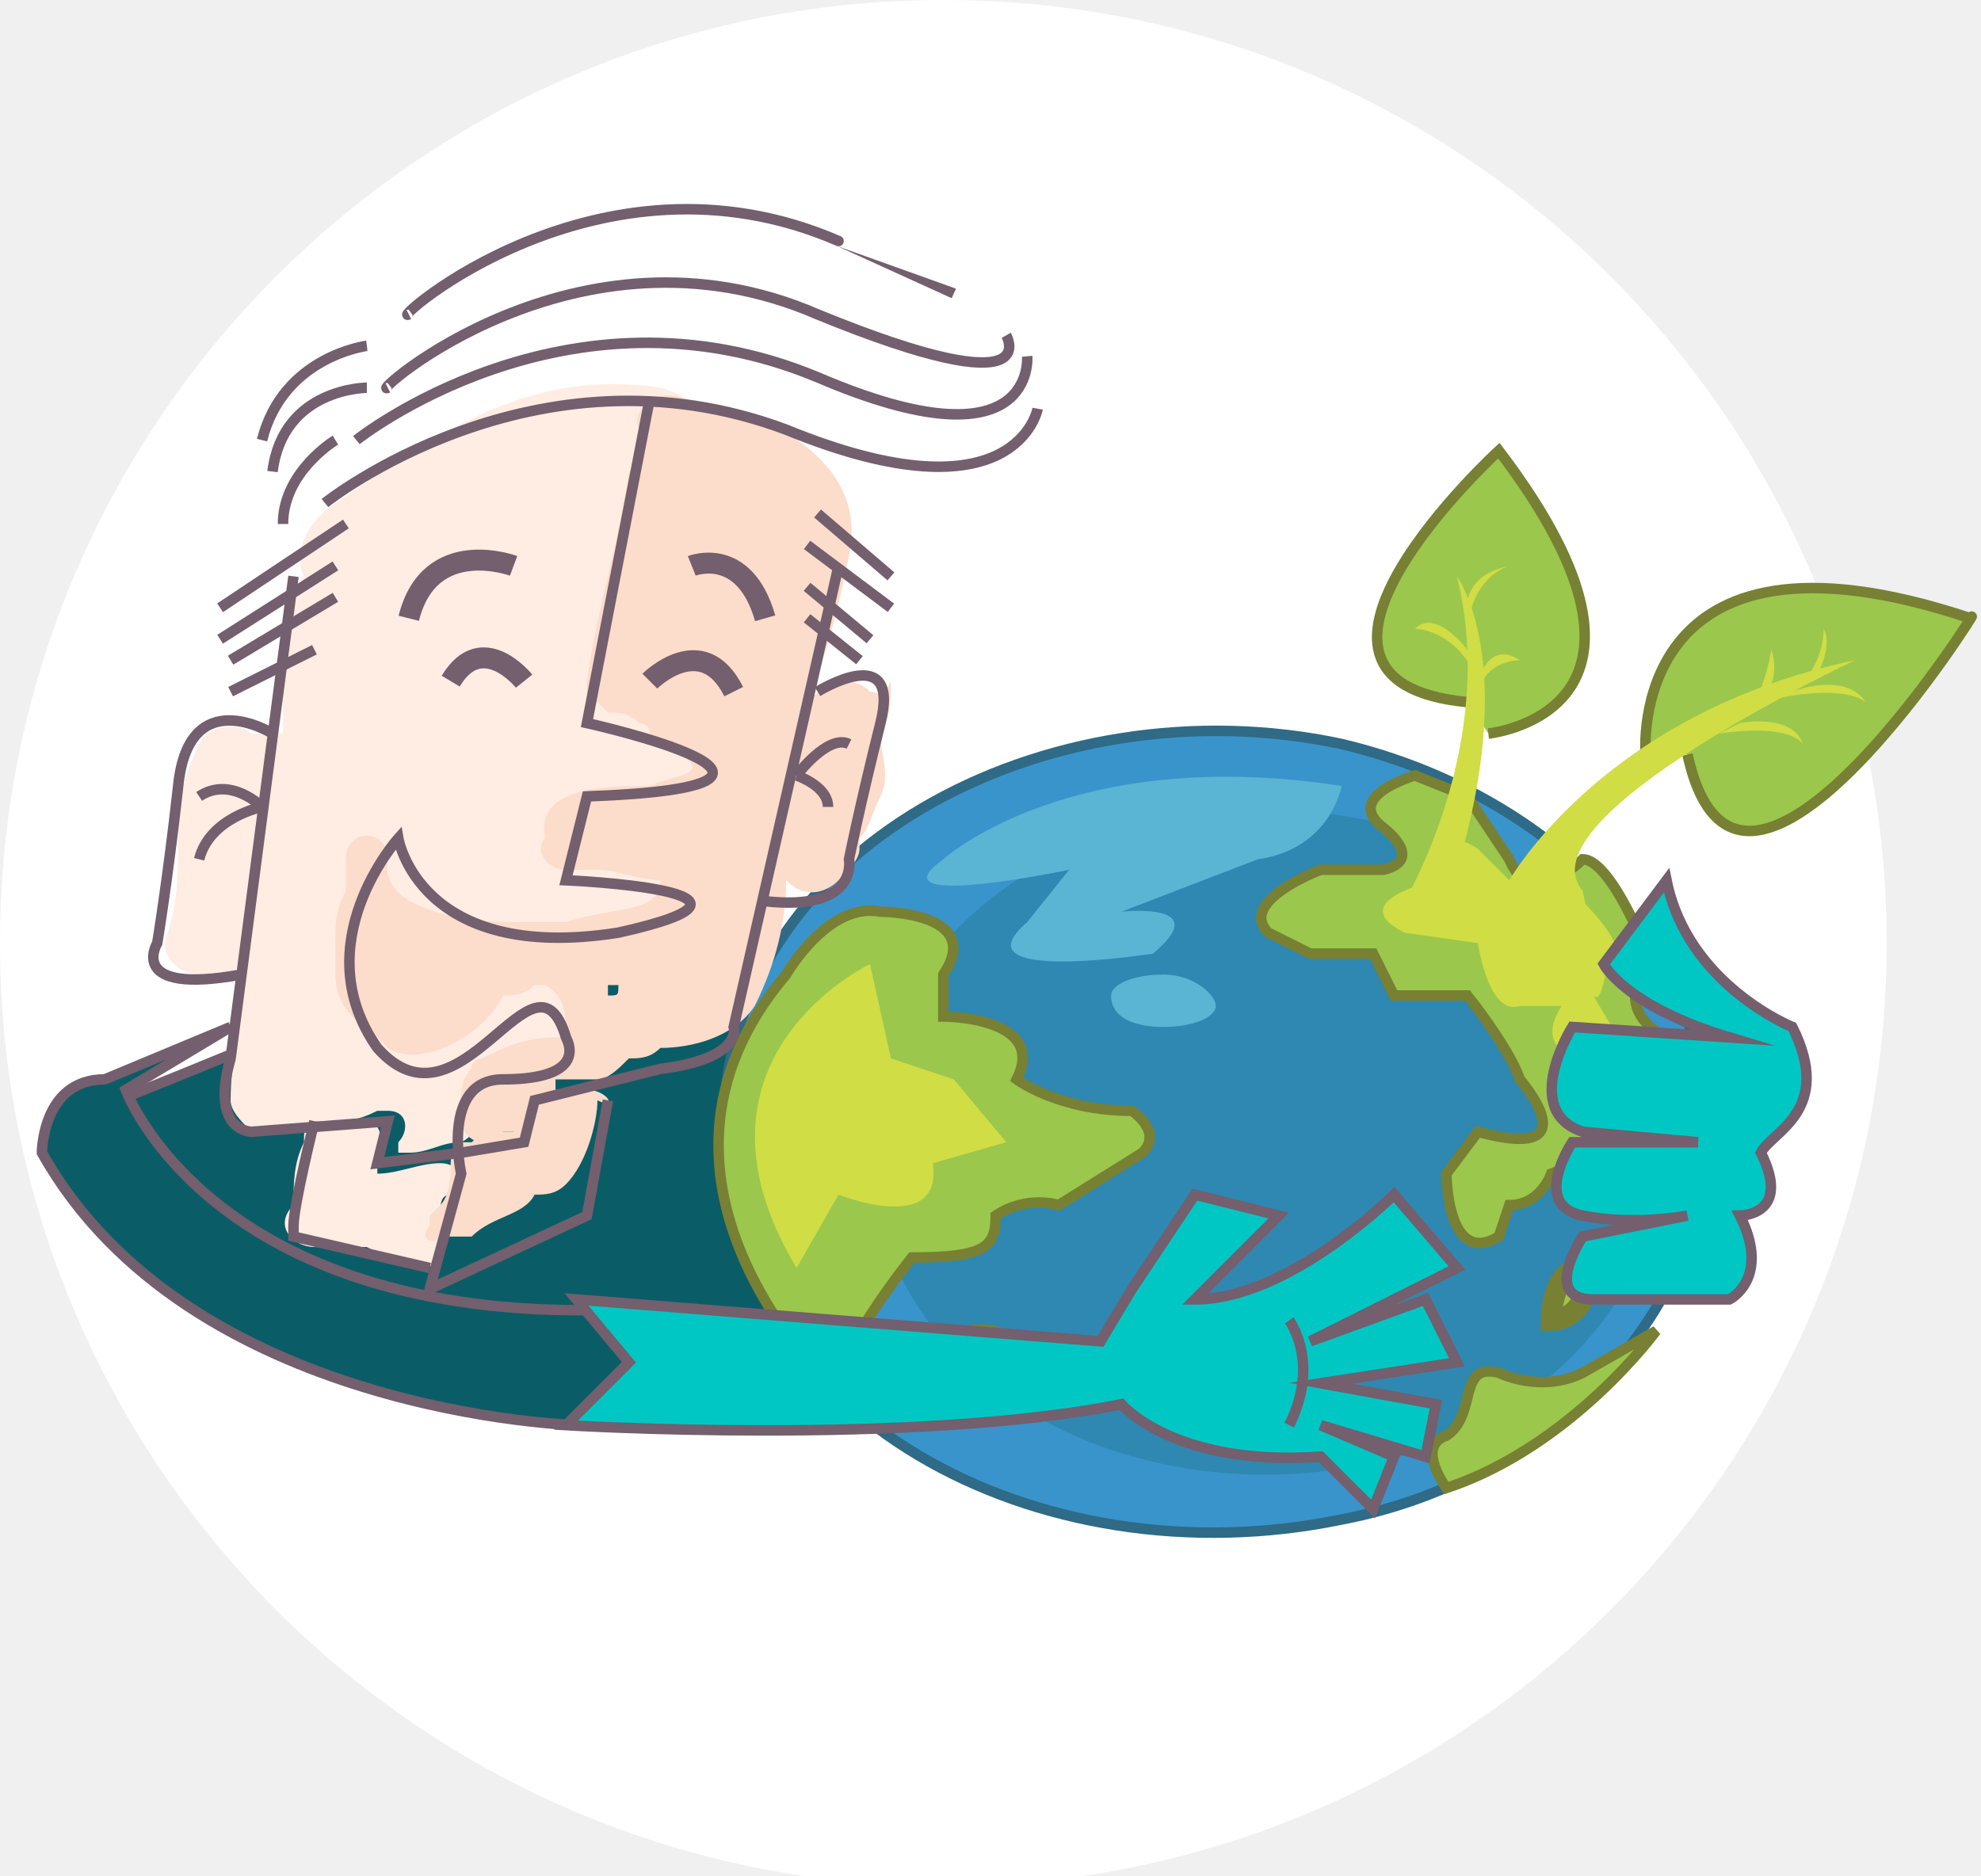
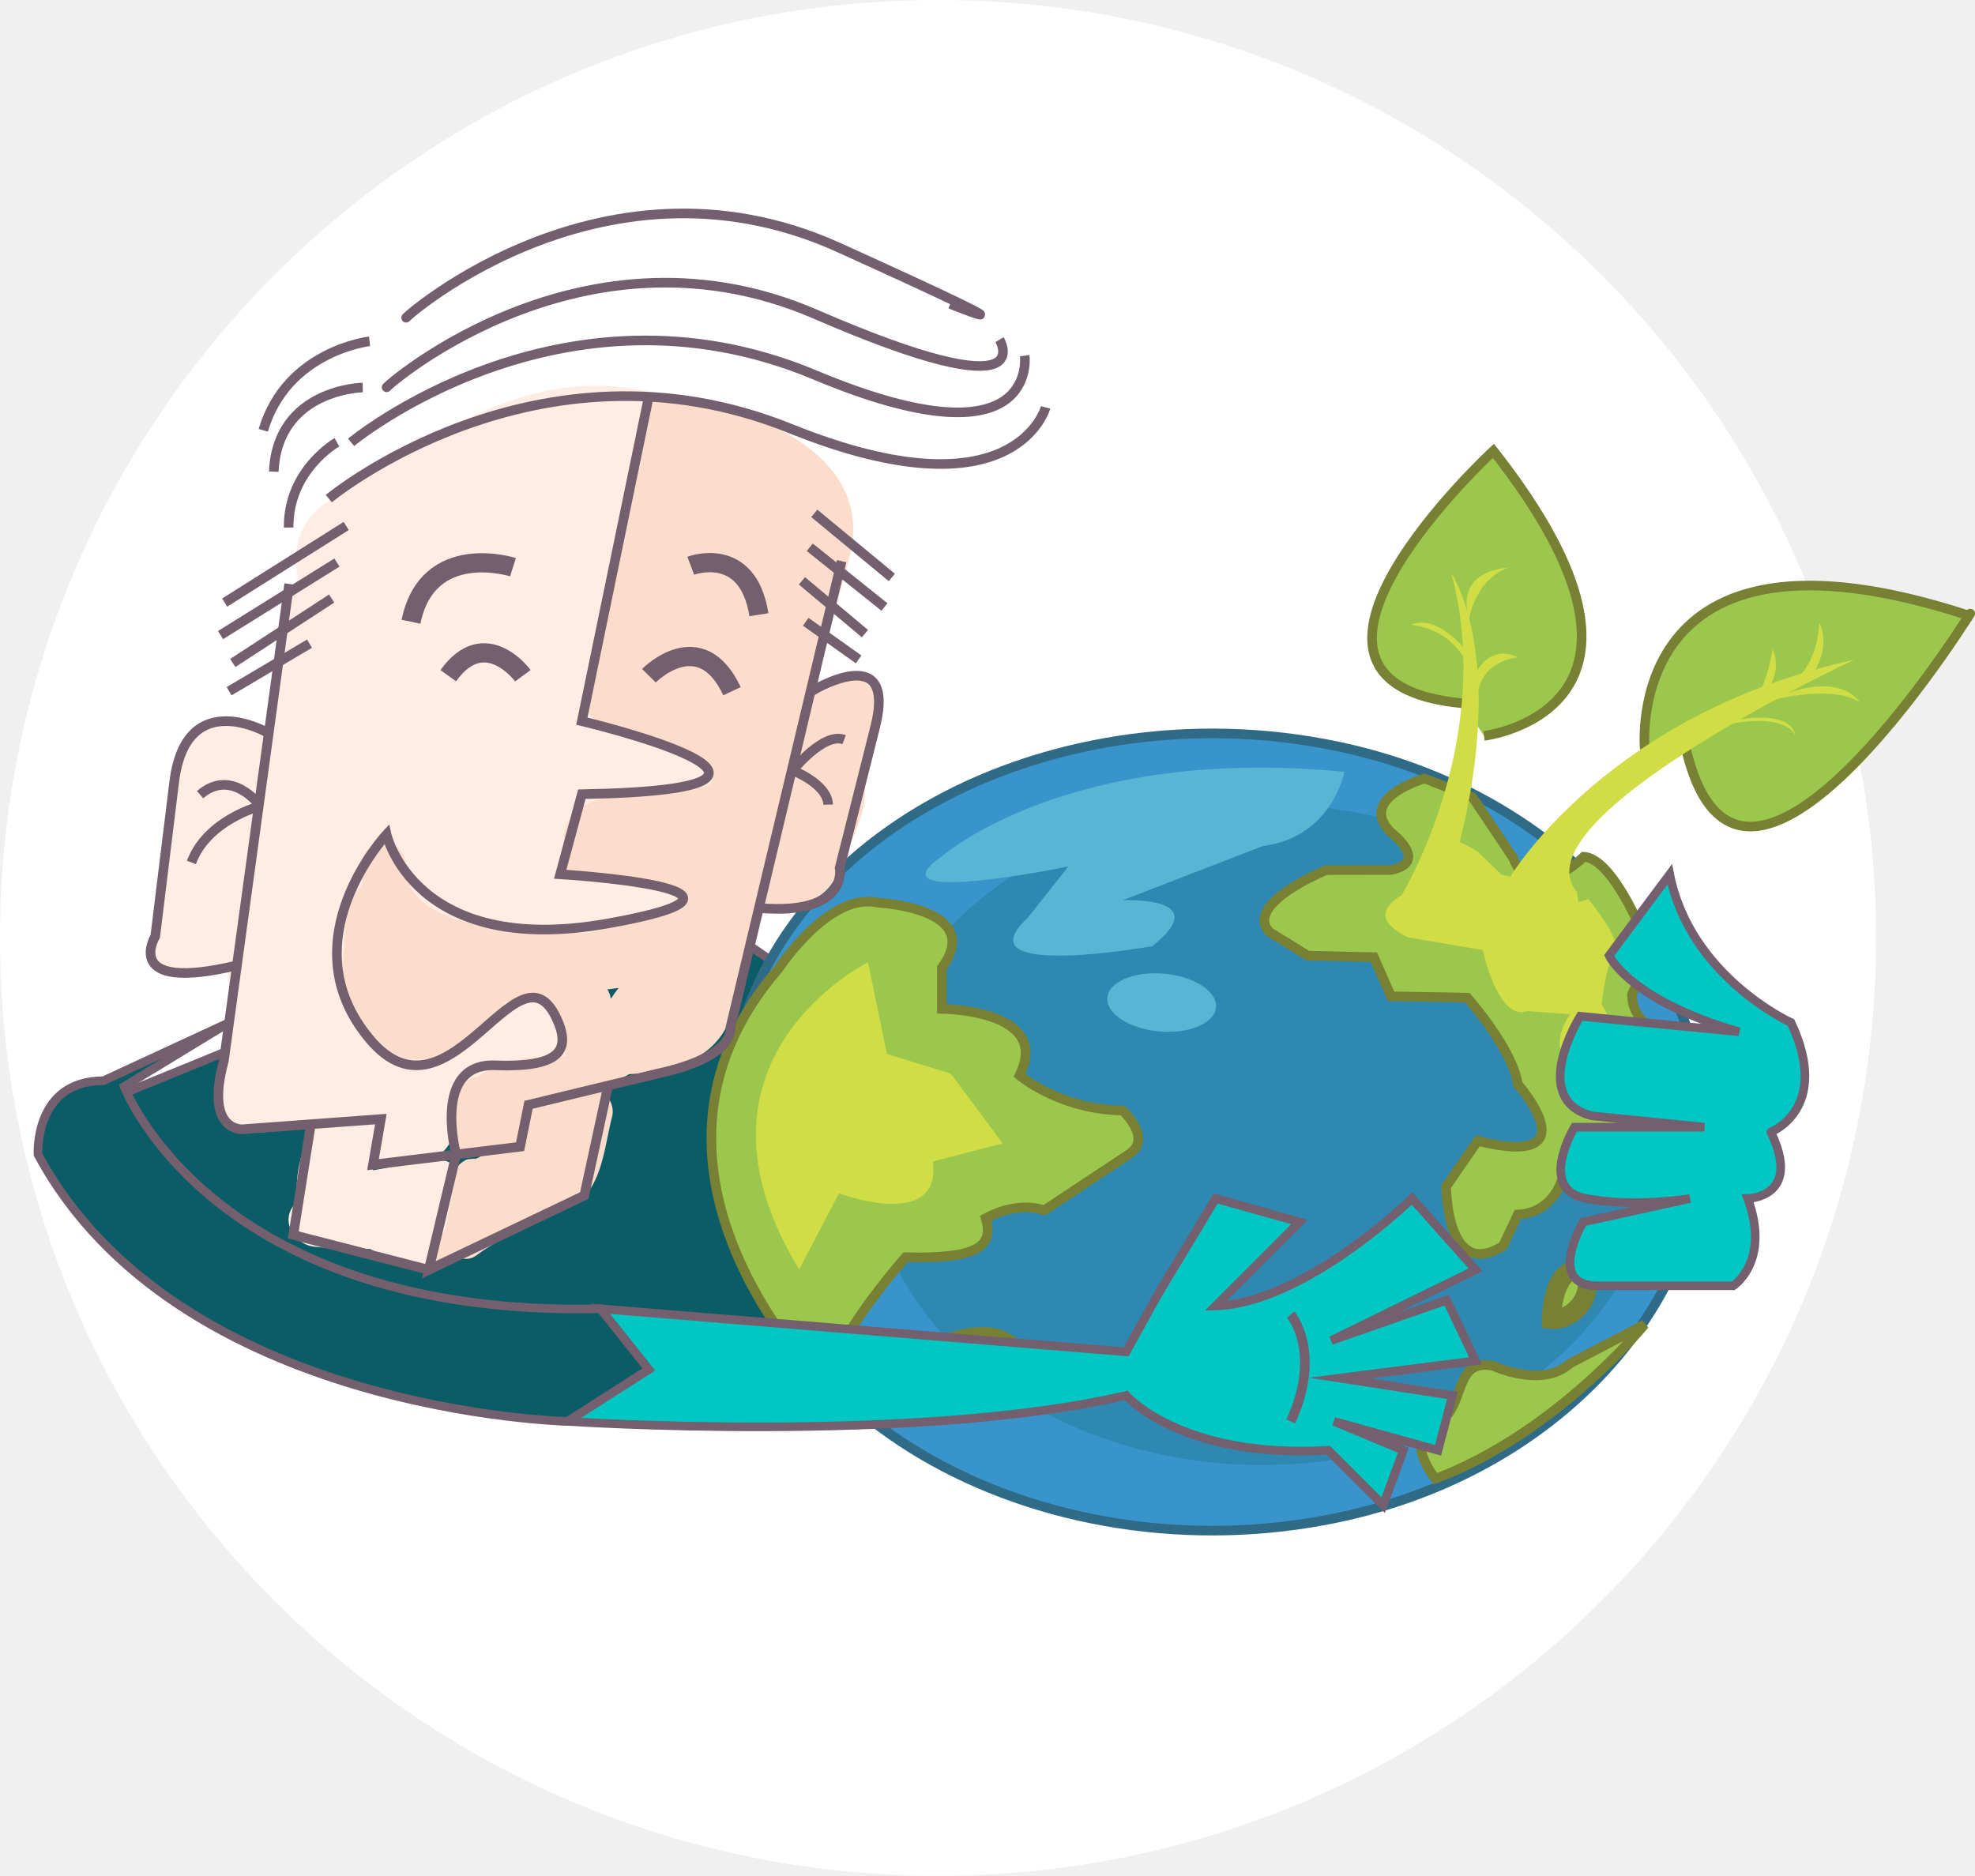
- <svg xmlns="http://www.w3.org/2000/svg" version="1" x="0" y="0" width="189" height="179" viewBox="0 0 189 179" enable-background="new 0 0 188.733 179.274" xml:space="preserve">
-   <circle fill="#FFFFFF" cx="90" cy="90" r="90" />
-   <path fill="#0A5D66" stroke="#735F6D" stroke-width="1" stroke-miterlimit="10" d="M83 129c-1-2-3-33-3-33L62 84c0 0-50 21-56 23 15 13 22 16 41 21C65 132 83 129 83 129z" />
-   <path fill="#0A5D66" stroke="#735F6D" stroke-width="1" stroke-miterlimit="10" d="M22 98l-10 6c0 0 8 22 46 21l5 6 -8 5c0 0-37-1-51-26 0 0 0-7 6-7L22 98z" />
-   <path fill="#3994CB" stroke="#2F6A86" stroke-width="1" d="M128 71c-28-6-59 10-59 37 0 27 30 43 59 37 21-4 35-21 35-37C163 92 149 76 128 71z" />
-   <path fill="#2E88B1" d="M129 78c-23-4-46 9-46 31 0 22 23 35 46 31 18-3 30-17 30-31C159 94 147 81 129 78z" />
-   <path fill="#9BC74C" stroke="#788034" stroke-width="1" d="M97 103c3-6-7-6-7-6v-4c4-6-6-6-6-6 -5-1-9 6-9 6 -17 20 5 40 5 40 -1-3 7-13 7-13 7 0 8-1 8-4 3-2 6-1 6-1l8-5c2-2-1-4-1-4C101 106 97 103 97 103z" />
-   <path fill="#9BC74C" stroke="#788034" stroke-width="1" d="M89 128c-3 4 5 4 9 3C97 124 89 128 89 128z" />
-   <path fill="#D1B644" stroke="#788034" stroke-width="1" d="M128 123c-6 4-4 8-4 8 3 1 7-3 7-3 4-1 2-4 2-4S131 122 128 123z" />
-   <path fill="#9BC74C" stroke="#788034" stroke-width="2" d="M148 126c2 0 4-2 3-5C148 121 148 126 148 126z" />
-   <path fill="#9BC74C" stroke="#788034" stroke-width="1" d="M143 131c-4-1-2 4-5 6 -3 1 0 5 0 5 12-4 20-15 20-15l-7 4C147 133 143 131 143 131z" />
-   <path fill="#9BC74C" stroke="#788034" stroke-width="1" d="M162 100c0 0-6-1-6-5 0 0 1-3 2-2 0 0-4-11-7-11 0 0-5 5-7 0l-4-6 -5-2c0 0-7 2-3 5 0 0 4 3 0 4l-6 0c0 0-8 3-5 6l4 2 6 0 2 4 7 0c0 0 4 5 5 8 0 0 7 8-4 5l-3 4c0 0 0 9 5 6l1-3c3 0 4-3 4-3l5-2 2-4c0-3 2-4 3 2 0 0 3-2 3-3C163 107 163 101 162 100z" />
-   <path fill="#D0DD45" d="M154 91c1-1-3-5-3-5l-4 1 -6-6c0 0-6-4-4 3 0 0-9 2-3 5l7 1c0 0 1 7 4 6l4 0c0 0-3 4 2 5v4c0 0 4-3 4-5l-3-5C153 96 153 92 154 91z" />
-   <path fill="#D0DD45" d="M91 103l-6-2 -2-9c0 0-19 9-7 29l4-7c0 0 10 4 9-3l7-2L91 103z" />
-   <path fill="#5AB4D4" d="M90 82c-7 5 12 1 12 1l-4 5c-7 6 12 3 12 3 6-5-3-4-3-4l13-5c7-1 8-7 8-7C102 71 90 82 90 82z" />
-   <path fill="#5AB4D4" d="M111 93c-3 0-5 1-5 2 0 2 2 3 5 3 3 0 5-1 5-2C116 95 114 93 111 93z" />
-   <path fill="#FFECE3" d="M70 68c-2-2-4-4-6-5 -1 0-1-1-2-1 0-5 3-10 5-13 1-2 2-4 1-5 0-3-1-6-5-7C50 35 41 42 32 48c-3 2-4 5-3 7 -1 3-2 5-2 8 0 2 0 5 0 7 0 0-1 0-1 0 0 0-1 0-1 0 0 0-1 0-1 0 -1-1-4-1-5 1 -1 2-2 5-2 7 0 0 0 0 0 1 0 0 0 0 0 0 0 0 0 1 0 1 0 3 0 6-1 9 -1 2 1 4 3 4 1 0 1 0 2 0 0 0 0 0 0 0 1 0 1 0 2-1 0 0 0 1 0 1 0 0 0 0 0 1 0 4-1 7-1 11 0 1 1 2 2 3 0 0 1 0 1 0 0 0 1 0 1 0 1 0 3 0 4-1 0 0 1 0 1 0 2 0 3 0 5-1 0 0 0 0 0 0 0 0 0 0 0 0 0 0 0 0 1 0 2 0 2 2 1 3 0 0 0 1 0 1 0 0 0 0 1 0 0 0 0 0 0 0 2 0 3-1 5-1 2-1 3-4 3-7 2 1 5 0 7-1 4-2 4-6 2-10 0 0 1 0 1-1 2 1 4 1 5 1 4-1 7-5 8-9 1-2 0-4-1-6C70 76 72 72 70 68z" />
-   <path fill="#FCDCCA" d="M83 66c-1-1-2-1-3-1 0 0-1 0-1 1 -1 0-1 0-2 1C79 62 80 58 81 53c2-9-8-14-16-15 -2-1-5 1-4 3 0 1 0 2 0 3 0 0 0 1-1 1 -1 7-3 13-4 20 0 0 0 0 0 0 0 0 0 1 0 1 0 0 0 0 0 0 0 0 0 0 0 0 0 0 0 0 0 0 0 0 0 0 0 0 0 1 1 1 1 1 0 0 0 0 0 0 0 0 0 0 0 0 0 0 0 0 0 0 0 0 1 1 1 1 1 0 2 0 3 1 0 0 1 0 1 1 1 1 2 1 3 2 3 2-1 2-3 3 -4 0-11 0-10 5 -1 1 0 3 2 3 0 0 0 0 1 0 1 0 1 0 1 0 0 0 1 0 1 0 2 0 4 1 6 1 0 0 0 1 0 1 0 0 0 0 0 0 0 0 0 0-1 1 -2 1-5 1-8 2 -2 0-4 0-5 0 -4 0-13-1-12-6 0-3-4-3-4 0 0 1 0 1 0 2 0 0 0 0 0 0 0 0 0 0 0 0 0 0 0 0 0 1 -1 2-1 3-1 5 0 1 0 2 0 3 0 2 1 4 3 5 0 0 1 1 1 1 0 0 1 1 1 1 3 2 9-1 11-5 1 0 2 0 3-1 0 0 0 0 1 0 0 0 0 0 0 0 2 1 2 3 2 5 0 0 0 0 0 0 0 0-1 0-1 0 -3 0-5 1-7 2 0 0 0 0 0 0 0 0-1 0-1 1 -1 1-1 2-1 3 0 0 0 0 0 0 0 1-1 2 0 2 0 1 1 2 2 2 1 0 1 0 2-1 1 0 1 0 2 0 2 0 3-1 3-3 0-1 0-2 0-2 1 0 3 0 4 0 1 0 2-1 3-2 1 0 2 0 3-1 3 0 7-1 9-4 2-4 3-8 3-12 2 2 4 1 5 0 1-1 2-2 2-3 0 0 0-1 0-1 1-1 1-2 2-4 1-2 0-4 0-6 1-2 1-3 1-5C84 67 84 66 83 66zM58 95c0 0 0 0 0 0 0 0 0 0 0-1 0 0 1 0 1 0C59 95 59 95 58 95z" />
-   <path fill="#FFECE3" d="M42 111c-2 0-4 1-6 1 0-1 0-1 0-2 0 0 1-1 0-1 1-1-1-3-2-2 0 0 0 0 0 0 -1 0-2 0-4 0 -1 0-1 1-1 2 0 0 0 0 0 0 -1 2-1 4-1 6 -2 2 0 4 2 4 2 0 4 0 5 0 2 1 3 2 5 2 2 0 2-1 2-3 0-1 1-1 0-2 0-1 0-2 1-2C45 113 44 111 42 111z" />
-   <path fill="#FCDCCA" d="M56 104c-1 0-1 0-2 0 0 0 0 0-1 0 0 0-1 0-1 0 0 0-1 0-1 0 0 0 0 0 0 0 -1 0-1 1-1 1 0 1 0 1 0 2 0 0-1 1-1 1 0 0 0 0 0 0 0 0 0 0-1 0 -1 0-2 0-3 1 0 0 0 0 0 0 0 0 0 0 0 0 0 0 0 0-1 0 -1 0-1 2-1 2 0 1 0 3-1 4 0 0 0 0 0 0 0 0-1 1-1 1 0 0 0 0 0 1 -1 1 0 2 1 1 0 0 1 0 1 0 0 0 0 0 0 0 1 0 1 0 2 0 2-2 5-2 6-4 1 0 2 0 3-1 2-2 3-6 3-8C59 106 58 104 56 104z" />
-   <path fill="none" stroke="#735F6D" stroke-width="1" stroke-miterlimit="10" d="M84 37" />
-   <path fill="none" stroke="#735F6D" stroke-width="1" stroke-miterlimit="10" d="M80 54L70 98c0 0 1 3-7 4l-12 3 -1 4 -6 1" />
-   <path fill="none" stroke="#735F6D" stroke-width="1" stroke-miterlimit="10" d="M44 110l-8 1 1-4 -13 1c0 0-4 0-2-7l6-46" />
-   <path fill="none" stroke="#735F6D" stroke-width="1" stroke-miterlimit="10" d="M26 70c0 0-8-5-9 5 -1 9-2 15-2 15s-3 5 8 3" />
-   <path fill="none" stroke="#735F6D" stroke-width="1" stroke-miterlimit="10" d="M78 66c0 0 8-5 6 3 -2 8-3 13-3 13s1 5-8 4" />
-   <path fill="none" stroke="#735F6D" stroke-width="1" stroke-miterlimit="10" d="M76 74c0 0 3-4 5-3" />
-   <path fill="none" stroke="#735F6D" stroke-width="1" stroke-miterlimit="10" d="M76 74c0 0 3 1 3 3" />
-   <path fill="none" stroke="#735F6D" stroke-width="1" stroke-miterlimit="10" d="M25 77c0 0-3-3-6-1" />
-   <path fill="none" stroke="#735F6D" stroke-width="1" stroke-miterlimit="10" d="M25 77c0 0-5 1-6 5" />
-   <path fill="none" stroke="#735F6D" stroke-width="1" stroke-miterlimit="10" d="M62 38l-6 31c0 0 27 6 0 7l-2 8c0 0 23 1 5 5 -19 3-21-9-21-9s-9 10-2 20c8 9 15-11 18-1 1 2 0 4-6 4 -6 0-4 9-4 9l-3 11 15-7 2-11" />
-   <path fill="none" stroke="#735F6D" stroke-width="1" stroke-miterlimit="10" d="M41 121l-13-3c0 0 0 0 0-1 0-2 2-10 2-10" />
-   <line fill="none" stroke="#735F6D" stroke-width="1" stroke-miterlimit="10" x1="33" y1="50" x2="21" y2="58" />
-   <line fill="none" stroke="#735F6D" stroke-width="1" stroke-miterlimit="10" x1="32" y1="54" x2="21" y2="61" />
-   <line fill="none" stroke="#735F6D" stroke-width="1" stroke-miterlimit="10" x1="32" y1="57" x2="22" y2="63" />
-   <line fill="none" stroke="#735F6D" stroke-width="1" stroke-miterlimit="10" x1="30" y1="62" x2="22" y2="66" />
-   <line fill="none" stroke="#735F6D" stroke-width="1" stroke-miterlimit="10" x1="78" y1="49" x2="85" y2="55" />
-   <line fill="none" stroke="#735F6D" stroke-width="1" stroke-miterlimit="10" x1="77" y1="52" x2="85" y2="58" />
-   <line fill="none" stroke="#735F6D" stroke-width="1" stroke-miterlimit="10" x1="77" y1="56" x2="83" y2="61" />
-   <line fill="none" stroke="#735F6D" stroke-width="1" stroke-miterlimit="10" x1="77" y1="59" x2="82" y2="63" />
-   <path fill="none" stroke="#735F6D" stroke-width="1" stroke-miterlimit="10" d="M31 48c0 0 20-16 44-7 22 9 24-2 24-2" />
-   <path fill="none" stroke="#735F6D" stroke-width="1" stroke-miterlimit="10" d="M98 34c0 0 1 11-20 2 -24-10-44 6-44 6" />
-   <path fill="none" stroke="#735F6D" stroke-width="1" stroke-miterlimit="10" d="M37 37c-2 1 18-17 41-7 22 9 18 2 18 2" />
-   <path fill="none" stroke="#735F6D" stroke-width="1" stroke-miterlimit="10" d="M39 30c-2 1 18-17 41-7 22 10 11 5 11 5" />
-   <path fill="none" stroke="#735F6D" stroke-width="1" stroke-miterlimit="10" d="M32 42c0 0-5 3-5 8" />
-   <path fill="none" stroke="#735F6D" stroke-width="1" stroke-miterlimit="10" d="M35 37c0 0-8 0-9 8" />
-   <path fill="none" stroke="#735F6D" stroke-width="1" stroke-miterlimit="10" d="M35 33c0 0-8 1-10 9" />
-   <path fill="none" stroke="#735F6D" stroke-width="2" stroke-miterlimit="10" d="M50 65c0 0-4-5-7 0" />
-   <path fill="none" stroke="#735F6D" stroke-width="2" stroke-miterlimit="10" d="M62 65c0 0 5-5 8 1" />
-   <path fill="none" stroke="#735F6D" stroke-width="2" stroke-miterlimit="10" d="M49 54c0 0-8-3-10 5" />
-   <path fill="none" stroke="#735F6D" stroke-width="2" stroke-miterlimit="10" d="M66 54c0 0 5-2 7 5" />
-   <path fill="#00C7C4" stroke="#735F6D" stroke-width="1" stroke-miterlimit="10" d="M54 136c0 0 33 2 53-2 0 0 5 6 19 5l5 5 2-5 -7-3 10 3 1-5 -11-2 13-2 -3-6 -11 4 14-7 -6-7c0 0-10 10-19 10l8-8 -8-2 -6 9 -3 5 -50-4 5 6L54 136z" />
-   <path fill="none" stroke="#735F6D" stroke-width="1" stroke-miterlimit="10" d="M123 126c0 0 3 4 0 10" />
-   <path fill="#00C7C4" stroke="#735F6D" stroke-width="1" stroke-miterlimit="10" d="M171 98c0 0-10-4-12-14l-6 8c0 0 2 4 12 7l-15-1c0 0-5 8 1 10l11 1h-12c0 0-4 6 1 7 5 1 10 0 10 0l-10 2c0 0-4 6 1 6 5 0 13 0 13 0s4-2 1-8c0 0 5 0 2-6C169 108 175 106 171 98z" />
-   <path fill="#9BC74C" stroke="#788034" stroke-width="1" d="M157 72c0 0-2-24 31-13 2-3-22 36-27 13" />
-   <path fill="#9BC74C" stroke="#788034" stroke-width="1" d="M142 70c0 0 20-2 1-27 0 0-24 22-3 24" />
-   <path fill="#D0DD45" d="M134 86c0 0 9-15 5-31 0 0 6 8 0 28l5 1c0 0 9-16 33-21 0 0-32 15-26 22l1 5" />
-   <path fill="#D0DD45" d="M140 59c0 0-1-4 4-5 0 0-4 1-4 7" />
-   <path fill="#D0DD45" d="M140 62c0 0-3-4-5-2 0 0 4 0 6 5" />
-   <path fill="#D0DD45" d="M141 65c0 0 1-4 4-2 0 0-4 0-4 4" />
-   <path fill="#D0DD45" d="M173 65c0 0 2-3 1-5 0 0 0 5-4 6" />
-   <path fill="#D0DD45" d="M171 66c0 0 5-2 7 1 0 0-2-2-10 0" />
-   <path fill="#D0DD45" d="M168 67c0 0 2-2 1-5 0 0-1 6-3 6" />
-   <path fill="#D0DD45" d="M166 69c0 0 5-1 6 2 0 0-1-2-8-1" />
+ <svg xmlns="http://www.w3.org/2000/svg" version="1.1" id="Layer_1" x="0px" y="0px" width="188.733px" height="179.274px" viewBox="0 0 188.733 179.274" enable-background="new 0 0 188.733 179.274" xml:space="preserve">
+   <g>
+     <circle fill="#FFFFFF" cx="89.637" cy="89.638" r="89.637" />
+     <g>
+       <path fill="#0A5D66" stroke="#735F6D" stroke-width="0.822" stroke-miterlimit="10" d="M82.655,129.199    c-1.321-2.152-3.011-33.383-3.011-33.383L62.009,83.896c0,0-50.232,20.709-56.167,23c15.399,12.958,21.722,16.106,40.561,20.532    C65.241,131.854,82.655,129.199,82.655,129.199z" />
+       <path fill="#0A5D66" stroke="#735F6D" stroke-width="0.822" stroke-miterlimit="10" d="M21.894,97.731l-10.029,6.108    c0,0,8.279,22.075,45.531,21.247l4.613,5.795l-7.76,4.967c0,0-37.329-0.799-50.618-25.51c0,0-0.405-7.051,6.26-7.051    L21.894,97.731z" />
+       <g>
+         <path fill="#3994CB" stroke="#2F6A86" stroke-width="0.918" d="M127.896,71.349c-28.09-5.935-58.504,9.667-58.504,36.844     c0,27.175,30.414,42.777,58.504,36.842c21.246-4.488,35.012-20.579,35.012-36.843C162.907,91.929,149.142,75.838,127.896,71.349z     " />
+         <path fill="#2E88B1" d="M128.909,77.526c-22.813-4.036-46.238,9.332-46.238,30.937c0,21.601,23.425,34.912,46.238,30.82     c18.06-3.239,30.153-16.828,30.153-30.916C159.063,94.28,146.969,80.721,128.909,77.526z" />
+         <g>
+           <path fill="#9BC74C" stroke="#788034" stroke-width="0.918" d="M97.425,102.781c3.133-6.31-7.42-6.362-7.42-6.362v-3.925      c4.188-5.735-6.15-6.223-6.15-6.223c-4.618-1.052-9.434,6.274-9.434,6.274c-16.914,19.525,4.815,40.386,4.815,40.386      c-0.948-3.443,7.298-12.774,7.298-12.774c6.834,0.173,8.476-1.018,7.658-3.722c3.232-1.752,5.592-0.757,5.592-0.757l8.203-5.435      c2.123-1.545-0.719-4.113-0.719-4.113C101.327,106.068,97.425,102.781,97.425,102.781z" />
+           <path fill="#9BC74C" stroke="#788034" stroke-width="0.918" d="M89.149,128.455c-2.615,4.238,5.043,4.466,9.067,2.911      C97.425,124.423,89.149,128.455,89.149,128.455z" />
+           <path fill="#D1B644" stroke="#788034" stroke-width="0.918" d="M127.896,123.39c-5.962,3.854-3.529,8.295-3.529,8.295      c2.95,1.458,6.92-3.172,6.92-3.172c3.794-1.333,2.189-3.826,2.189-3.826S131.286,121.739,127.896,123.39z" />
+           <path fill="#9BC74C" stroke="#788034" stroke-width="1.837" d="M148.259,126.089c1.779,0.195,4.369-2.088,3.086-4.742      C148.259,120.801,148.259,126.089,148.259,126.089z" />
+           <path fill="#9BC74C" stroke="#788034" stroke-width="0.918" d="M142.667,130.532c-3.958-0.741-2.451,4.195-5.494,5.566      c-3.158,1.423,0,5.232,0,5.232c11.535-4.344,19.984-14.742,19.984-14.742l-7.119,3.717      C147.355,132.741,142.667,130.532,142.667,130.532z" />
+           <path fill="#9BC74C" stroke="#788034" stroke-width="0.918" d="M161.794,100.029c0,0-5.846-1.112-5.846-4.977      c0,0,1.209-2.957,2.396-2.446c0,0-3.624-10.524-7-10.723c0,0-4.905,4.906-6.768,0.069l-3.865-5.763l-4.578-1.785      c0,0-6.525,1.864-3.201,5.163c0,0,3.723,2.816,0,3.578l-6.197,0.011c0,0-7.936,3.229-5.42,5.918l3.649,2.258l6.321,0.149      l1.646,3.739l7.283,0.13c0,0,4.359,4.928,4.83,8.272c0,0,7.156,8.135-3.84,5.418l-3.006,4.35c0,0,0,9.1,5.427,5.693l1.419-3.003      c3.213-0.161,4.107-3.037,4.107-3.037l5.153-2.118l2.449-3.504c-0.401-3.086,1.589-4.173,2.757,1.899      c0,0,3.025-1.868,3.395-3.339C162.907,107.088,163.274,100.85,161.794,100.029z" />
+           <path fill="#D0DD45" d="M154.307,90.998c0.825-1.07-2.532-5.064-2.532-5.064l-4.42,1.392l-6.148-5.933      c0,0-6.126-4.111-4.033,2.817c0,0-8.703,2.407-2.625,5.377l7.148,1.217c0,0,1.453,6.882,4.281,5.83l4.061,0.3      c0,0-3.139,4.282,1.736,5.296v3.577c0,0,3.768-3.04,4.174-4.57l-2.898-5.261C153.051,95.976,153.473,92.079,154.307,90.998z" />
+           <path fill="#D0DD45" d="M90.856,102.608l-6.102-1.886l-1.809-8.751c0,0-18.813,9.302-6.575,29.346l3.806-7.26      c0,0,9.828,3.664,8.973-3.052l6.672-1.724L90.856,102.608z" />
+         </g>
+         <path fill="#5AB4D4" d="M90.005,81.843c-7.059,4.917,12.084,0.972,12.084,0.972l-3.872,4.899     c-6.516,6.02,11.894,2.715,11.894,2.715c6.1-4.841-2.842-4.384-2.842-4.384l13.424-5.188c6.624-0.852,7.777-7.091,7.777-7.091     C102.089,71.184,90.005,81.843,90.005,81.843z" />
+         <path fill="#5AB4D4" d="M111.155,93.05c-2.912-0.231-5.339,0.854-5.339,2.43c0,1.576,2.427,2.976,5.339,3.122     c2.824,0.142,5.055-0.956,5.055-2.449C116.21,94.66,113.979,93.273,111.155,93.05z" />
+       </g>
+       <path fill="#FFECE3" d="M69.817,68.072c-1.541-2.469-3.742-3.646-6.366-4.644c-0.729-0.279-1.468-0.535-2.206-0.786    c0.441-4.529,2.652-9.512,5.055-12.923c1.33-1.89,1.531-3.752,1.012-5.359c0.229-2.965-1.242-5.947-5.01-6.84    C50.179,34.65,41.381,41.901,31.63,47.749c-3.039,1.823-3.804,4.793-3.145,7.455c-0.742,2.636-2.009,5.137-2.284,7.907    c-0.227,2.295-0.138,4.618-0.181,6.928c-0.289-0.036-0.586-0.063-0.898-0.065c-0.258-0.152-0.543-0.26-0.857-0.302    c-0.33-0.045-0.658-0.07-0.98-0.078c-1.461-1.074-4.039-0.609-5.035,0.979c-1.498,2.392-1.767,4.903-1.854,7.451    c-0.042,0.194-0.085,0.389-0.135,0.583c-0.03,0.118-0.05,0.232-0.067,0.347c-0.16,0.457-0.285,0.897-0.347,1.309    c-0.453,3.055-0.194,5.931-1.241,8.9c-0.775,2.196,1.205,4,3.192,4.19c0.72,0.069,1.438-0.044,2.154-0.233    c0.093-0.034,0.188-0.063,0.285-0.079c0.567-0.165,1.132-0.368,1.691-0.559c-0.074,0.395-0.131,0.791-0.192,1.187    c0.111,0.197,0.182,0.434,0.175,0.72c-0.085,3.513-1.279,7.109-1.109,10.596c0.069,1.432,0.679,2.364,1.544,3.116    c0.412,0.051,0.835,0.037,1.242-0.053c0.371,0.16,0.783,0.246,1.246,0.207c1.355-0.115,2.549-0.492,3.71-0.952    c0.262,0.069,0.539,0.118,0.844,0.124c1.778,0.039,3.499-0.213,5.202-0.567c-0.007,0.054-0.024,0.1-0.028,0.154    c-0.005,0.057-0.007,0.11-0.009,0.166c0.178-0.088,0.387-0.14,0.629-0.14c1.535,0,1.781,1.984,0.748,2.635    c0.068,0.433-0.023,0.864-0.32,1.19c0.219,0.186,0.47,0.333,0.732,0.46c0.099-0.041,0.206-0.074,0.327-0.095    c1.708-0.302,3.423-0.522,5.15-0.619c1.738-1.492,2.6-4.146,2.584-6.623c2.31,0.765,5.016,0.316,7.371-0.833    c3.91-1.912,4.168-6.403,2.279-9.642c0.271-0.22,0.531-0.459,0.773-0.721c1.67,0.705,3.525,0.935,5.442,0.547    c4.399-0.888,6.571-5.127,7.569-9.084c0.51-2.021,0.115-3.964-0.855-5.518C70.275,76.175,72.371,72.162,69.817,68.072z" />
+       <path fill="#FCDCCA" d="M83.116,65.636c-0.531-0.72-1.509-1.103-2.621-0.56c-0.461,0.227-0.871,0.466-1.252,0.714    c-0.555,0.258-1.127,0.481-1.689,0.731C78.626,62,80.042,57.643,81.2,53.143c2.371-9.214-8.229-13.878-15.834-14.907    c-1.802-1.015-4.9,0.548-4.419,3.322c0.169,0.97,0.265,1.938,0.305,2.905c-0.231,0.303-0.411,0.68-0.511,1.142    c-1.457,6.675-2.868,13.36-4.141,20.075c-0.017,0.094-0.02,0.182-0.027,0.273c-0.309,0.414-0.443,0.946-0.408,1.471    c0.004,0.059,0.008,0.116,0.015,0.175c0.005,0.036,0.013,0.07,0.02,0.106c0.019,0.104,0.044,0.205,0.075,0.305    c0.002,0.004,0.004,0.01,0.005,0.013c0.202,0.608,0.667,1.112,1.393,1.269c0.009,0.003,0.017,0.004,0.025,0.006    c0.144,0.03,0.293,0.05,0.457,0.05c0.058,0.001,0.116,0.003,0.175,0.005c0.333,0.373,0.824,0.621,1.48,0.616    c0.967-0.008,1.982,0.211,2.979,0.568c0.401,0.279,0.864,0.479,1.343,0.579c1.111,0.544,2.151,1.219,2.997,1.911    c2.703,2.21-0.785,2.479-2.751,2.512c-4.038,0.064-11.101,0.231-10.464,5.406c-0.62,1.225-0.038,3.097,1.758,3.097    c0.243,0,0.457-0.045,0.656-0.107c0.517-0.003,1.023-0.179,1.411-0.481c0.284,0.198,0.624,0.342,1.036,0.382    c2.014,0.195,3.994,0.814,5.957,1.114c-0.057,0.401-0.125,0.811-0.201,1.221c-0.093,0.089-0.164,0.206-0.236,0.323    c-0.246,0.193-0.449,0.459-0.604,0.783c-2.482,0.737-4.996,1.348-7.521,1.916c-2.158-0.023-4.172-0.18-5.08-0.192    c-3.996-0.055-12.516-1.019-12.389-6.406c0.063-2.671-4.076-2.665-4.14,0c-0.013,0.58,0.03,1.124,0.114,1.644    c-0.012,0.029-0.027,0.052-0.041,0.082c-0.047,0.125-0.09,0.253-0.136,0.38c-0.18,0.149-0.345,0.334-0.483,0.574    c-0.944,1.657-1.097,3.467-1.113,5.304c-0.121,0.927-0.171,1.865-0.114,2.821c0.128,2.173,1.313,3.853,2.731,5.417    c0.292,0.323,0.616,0.617,0.958,0.886c0.334,0.429,0.724,0.788,1.178,1.028c3.335,1.767,9.461-1.327,10.578-4.961    c0.856-0.098,1.675-0.295,2.528-0.583c0.187-0.064,0.355-0.101,0.522-0.136c0.128,0.109,0.271,0.213,0.444,0.299    c2.28,1.146,2.423,3.111,2.286,5.456c-0.002,0.05,0.006,0.093,0.006,0.141c-0.396,0.023-0.799,0.021-1.191,0.025    c-2.684,0.029-5.372,0.531-7.221,1.985c-0.108,0.012-0.216,0.016-0.328,0.039c-0.373,0.075-0.75,0.354-1.03,0.597    c-0.912,0.553-1.241,1.745-0.77,2.689c-0.013,0.054-0.028,0.107-0.041,0.161c-0.46,0.67-0.506,1.541-0.101,2.237    c0.085,0.957,0.742,1.851,1.984,1.851c0.68,0,1.186-0.271,1.519-0.67c0.554,0.05,1.106,0.104,1.655,0.183    c1.656,0.241,2.799-0.883,2.547-2.545c-0.117-0.77-0.186-1.547-0.27-2.319c1.443-0.148,3.021-0.04,4.025-0.163    c1.237-0.153,2.161-0.713,2.784-1.547c0.888-0.039,1.755-0.31,2.532-0.809c3.416-0.12,7.385-1.098,9.139-4.217    c2.092-3.721,2.521-7.998,3.174-12.148c2.052,1.818,3.967,1.076,5.496-0.438c1.038-0.548,1.889-1.58,2.487-3.104    c0.134-0.342,0.239-0.698,0.327-1.062c0.59-1.165,1.105-2.378,1.516-3.592c0.59-1.743,0.414-3.639,0.232-5.528    c0.5-1.591,1.047-3.171,1.462-4.744C84.212,66.835,83.782,66.065,83.116,65.636z M58.382,95.451    c-0.033-0.123-0.057-0.247-0.095-0.371c-0.062-0.199-0.146-0.367-0.241-0.523c0.356-0.041,0.713-0.082,1.066-0.135    C58.849,94.758,58.608,95.102,58.382,95.451z" />
+       <path fill="#FFECE3" d="M41.804,110.876c-2.076,0.192-4.117,0.612-6.168,0.973c0.103-0.714,0.22-1.424,0.247-2.142    c0.368-0.254,0.53-0.714,0.489-1.155c0.892-1.002-0.753-2.513-1.93-1.589c-0.163,0.128-0.298,0.271-0.438,0.411    c-1.174-0.086-2.34-0.255-3.514-0.36c-1.197-0.107-1.488,1.261-0.893,2.013c-0.011,0.016-0.025,0.026-0.036,0.042    c-1.201,1.616-1.206,3.835-1.284,5.896c-1.608,1.631-0.218,3.988,1.8,4.19c1.766,0.178,3.533,0.22,5.301,0.216    c1.613,0.982,3.378,1.612,5.461,1.578c1.678-0.028,2.468-1.406,2.387-2.705c0.383-0.592,0.508-1.348,0.357-2.044    c0.277-0.755,0.477-1.515,0.615-2.18C44.503,112.571,43.509,110.719,41.804,110.876z" />
+       <path fill="#FCDCCA" d="M56.498,104.115c-0.628,0.078-1.259,0.17-1.865,0.322c-0.183-0.07-0.385-0.114-0.618-0.114    c-0.493,0-0.869,0.18-1.133,0.452c-0.458,0.033-0.914,0.093-1.363,0.197c-0.145,0.033-0.256,0.098-0.345,0.176    c-0.522,0.282-0.894,0.827-0.884,1.45c0.01,0.647,0.129,1.271,0.344,1.864c-0.25,0.457-0.547,0.864-0.977,1.129    c-0.098,0.062-0.205,0.104-0.307,0.158c-0.213-0.014-0.428-0.01-0.646,0.027c-1.076,0.182-2.25,0.441-3.231,0.979    c-0.053-0.004-0.096-0.019-0.15-0.019c-0.121,0-0.227,0.024-0.337,0.04c-0.237-0.02-0.479,0.041-0.655,0.198    c-0.849,0.461-1.158,1.512-0.93,2.408c-0.42,1.372-0.467,2.892-0.902,4.254c-0.006,0.019-0.007,0.037-0.012,0.056    c-0.387,0.192-0.596,0.581-0.632,0.988c-0.304,0.146-0.438,0.471-0.427,0.788c-0.639,0.57,0.125,1.75,1.001,1.296    c0.271-0.142,0.523-0.309,0.778-0.471c0.145-0.07,0.283-0.152,0.425-0.23c0.591,0.325,1.299,0.375,1.907-0.089    c2.048-1.568,4.568-2.39,6.401-4.227c1.193-0.167,2.401-0.341,3.325-0.948c2.293-1.507,2.574-5.655,3.227-8.066    C58.812,105.562,57.866,103.944,56.498,104.115z" />
+       <g>
+         <g>
+           <g>
+             <path fill="none" stroke="#735F6D" stroke-width="0.918" stroke-miterlimit="10" d="M84.362,37.129" />
+             <path fill="none" stroke="#735F6D" stroke-width="0.918" stroke-miterlimit="10" d="M80.427,53.632L69.803,98.193       c0,0,0.608,2.789-6.978,4.418l-12.316,2.978l-0.808,4.006l-6.109,0.744" />
+             <path fill="none" stroke="#735F6D" stroke-width="0.918" stroke-miterlimit="10" d="M43.592,110.339l-7.948,0.969l0.751-4.354       l-13.228,0.975c0,0-3.629,0.227-1.776-6.53l6.242-45.588" />
+             <path fill="none" stroke="#735F6D" stroke-width="0.918" stroke-miterlimit="10" d="M25.679,70.085       c0,0-7.889-4.657-9.033,4.657c-1.104,8.986-1.812,14.75-1.812,14.75s-3.263,5.425,7.808,2.771" />
+             <path fill="none" stroke="#735F6D" stroke-width="0.918" stroke-miterlimit="10" d="M77.528,66.079c0,0,8.24-5.06,6.105,3.405       c-2.064,8.195-3.394,13.468-3.394,13.468s0.932,4.555-7.697,3.835" />
+             <path fill="none" stroke="#735F6D" stroke-width="0.918" stroke-miterlimit="10" d="M75.752,73.63       c0,0,2.954-3.695,4.917-2.936" />
+             <path fill="none" stroke="#735F6D" stroke-width="0.918" stroke-miterlimit="10" d="M75.752,73.63c0,0,3.34,1.304,3.385,3.271       " />
+             <path fill="none" stroke="#735F6D" stroke-width="0.918" stroke-miterlimit="10" d="M24.669,76.8c0,0-2.609-3.378-5.549-0.852       " />
+             <path fill="none" stroke="#735F6D" stroke-width="0.918" stroke-miterlimit="10" d="M24.761,77.075       c0,0-4.979,1.308-6.469,5.351" />
+             <path fill="none" stroke="#735F6D" stroke-width="0.918" stroke-miterlimit="10" d="M62.009,37.859l-6.406,31.062       c0,0,27.316,6.497,0,6.984l-2.07,7.653c0,0,23.098,1.388,4.581,4.698c-18.517,3.313-21.175-8.506-21.175-8.506       s-9.492,10.162-1.623,19.544c7.869,9.383,14.612-11.167,18.217-1.103c0.689,2.207-0.125,3.854-6.209,3.627       c-6.083-0.229-3.731,8.52-3.731,8.52l-2.62,11.024l14.861-7.095l2.28-10.518" />
+             <path fill="none" stroke="#735F6D" stroke-width="0.918" stroke-miterlimit="10" d="M40.972,121.363l-12.947-3.333       c0,0,0.044-0.272,0.117-0.73c0.37-2.333,1.519-9.571,1.519-9.571" />
+             <line fill="none" stroke="#735F6D" stroke-width="0.918" stroke-miterlimit="10" x1="33.081" y1="50.271" x2="21.472" y2="57.589" />
+             <line fill="none" stroke="#735F6D" stroke-width="0.918" stroke-miterlimit="10" x1="32.198" y1="53.765" x2="21.074" y2="60.699" />
+             <line fill="none" stroke="#735F6D" stroke-width="0.918" stroke-miterlimit="10" x1="31.692" y1="57.203" x2="22.246" y2="63.362" />
+             <line fill="none" stroke="#735F6D" stroke-width="0.918" stroke-miterlimit="10" x1="29.577" y1="61.517" x2="21.894" y2="66.061" />
+             <line fill="none" stroke="#735F6D" stroke-width="0.918" stroke-miterlimit="10" x1="77.813" y1="49.064" x2="85.224" y2="55.189" />
+             <line fill="none" stroke="#735F6D" stroke-width="0.918" stroke-miterlimit="10" x1="77.379" y1="52.305" x2="84.522" y2="58.014" />
+             <line fill="none" stroke="#735F6D" stroke-width="0.918" stroke-miterlimit="10" x1="76.634" y1="55.514" x2="82.655" y2="60.556" />
+             <line fill="none" stroke="#735F6D" stroke-width="0.918" stroke-miterlimit="10" x1="76.997" y1="59.424" x2="82.05" y2="63.021" />
+             <path fill="none" stroke="#735F6D" stroke-width="0.918" stroke-miterlimit="10" d="M31.42,47.654       c0,0,19.861-16.465,44.096-6.7c21.539,8.678,24.404-2.021,24.404-2.021" />
+             <path fill="none" stroke="#735F6D" stroke-width="0.918" stroke-miterlimit="10" d="M97.92,33.991       c0,0,1.491,10.862-20.069,1.837c-24.277-10.164-44.302,6.446-44.302,6.446" />
+             <path fill="none" stroke="#735F6D" stroke-width="0.918" stroke-miterlimit="10" d="M37.045,36.941       c-1.72,1.427,17.692-16.969,40.911-6.897c21.811,9.461,17.559,2.416,17.559,2.416" />
+             <path fill="none" stroke="#735F6D" stroke-width="0.918" stroke-miterlimit="10" d="M38.912,30.291       c-1.738,1.444,17.899-17.205,41.238-6.633c21.896,9.919,10.659,5.389,10.659,5.389" />
+             <path fill="none" stroke="#735F6D" stroke-width="0.918" stroke-miterlimit="10" d="M32.198,42.268       c0,0-4.667,2.636-4.615,8.152" />
+             <path fill="none" stroke="#735F6D" stroke-width="0.918" stroke-miterlimit="10" d="M34.665,37.036       c0,0-8.155,0.137-8.502,8.042" />
+             <path fill="none" stroke="#735F6D" stroke-width="0.918" stroke-miterlimit="10" d="M35.315,32.619       c0,0-7.918,0.896-10.158,8.511" />
+           </g>
+           <path fill="none" stroke="#735F6D" stroke-width="1.837" stroke-miterlimit="10" d="M49.968,64.579c0,0-3.615-4.915-7.131,0" />
+           <path fill="none" stroke="#735F6D" stroke-width="1.837" stroke-miterlimit="10" d="M62.009,64.579      c0,0,4.906-4.986,7.941,1.481" />
+           <path fill="none" stroke="#735F6D" stroke-width="1.837" stroke-miterlimit="10" d="M49.021,54.208      c0,0-8.135-2.608-9.746,5.212" />
+           <path fill="none" stroke="#735F6D" stroke-width="1.837" stroke-miterlimit="10" d="M66.01,54.069c0,0,5.452-2.059,6.511,4.68" />
+         </g>
+         <path fill="#00C7C4" stroke="#735F6D" stroke-width="0.822" stroke-miterlimit="10" d="M54.249,135.849     c0,0,33.224,2.208,53.367-2.482c0,0,5.243,6.069,19.316,5.242l5.242,5.243l1.933-5.243l-6.624-2.76l9.936,2.76l1.379-5.242     l-10.762-1.656l12.97-1.655l-2.76-5.795l-11.037,3.863l13.797-6.76l-6.071-6.816c0,0-10.21,9.988-18.764,10.265l8.002-8.021     l-8.002-2.244l-5.52,9.16l-3.035,5.492l-50.221-4.112l4.613,5.795L54.249,135.849z" />
+         <path fill="none" stroke="#735F6D" stroke-width="0.918" stroke-miterlimit="10" d="M123.345,125.639c0,0,3.036,3.588,0,10.21" />
+       </g>
+       <path fill="#00C7C4" stroke="#735F6D" stroke-width="0.822" stroke-miterlimit="10" d="M171.153,97.731    c0,0-9.658-4.376-11.59-14.173l-5.795,7.774c0,0,1.932,4.262,12.418,7.28l-15.178-1.486c0,0-4.967,7.908,1.104,9.519l10.763,1.083    h-12.417c0,0-3.588,5.936,1.104,6.818c4.691,0.883,9.934,0,9.934,0l-10.21,2.244c0,0-3.587,6.104,1.38,6.097    c4.967-0.008,12.969,0,12.969,0s3.588-2.325,1.38-8.341c0,0,5.243-0.072,2.208-6.355    C169.222,108.191,175.017,105.973,171.153,97.731z" />
+       <path fill="#9BC74C" stroke="#788034" stroke-width="0.918" d="M157.175,71.587c0,0-2.316-23.664,30.982-12.751    c1.967-3.238-21.583,36.101-27.055,12.679" />
+       <path fill="#9BC74C" stroke="#788034" stroke-width="0.918" d="M141.819,70.329c0,0,20.375-2.44,0.891-27.242    c0,0-23.981,22.124-2.967,24.129" />
+       <path fill="#D0DD45" d="M133.819,85.766c0,0,9.189-14.871,4.871-30.985c0,0,5.741,8.281,0.206,27.954l5.443,1.035    c0,0,9.326-15.61,32.843-20.717c0,0-32.486,15.193-26.477,22.207l0.65,4.899" />
+       <path fill="#D0DD45" d="M140.317,58.812c0,0-1.4-4.087,3.854-4.572c0,0-3.633,0.946-4.023,6.52" />
+       <path fill="#D0DD45" d="M140.148,62.207c0,0-2.832-3.622-5.316-2.483c0,0,4.45,0.207,5.795,4.863" />
+       <path fill="#D0DD45" d="M140.626,65.207c0,0,1.242-3.932,4.449-2.379c0,0-3.912,0.184-3.945,4.346" />
+       <path fill="#D0DD45" d="M173.118,64.587c0,0,1.967-2.616,0.725-5.085c0,0,0,4.774-3.52,6.223" />
+       <path fill="#D0DD45" d="M170.851,66.246c0,0,4.832-1.961,6.924,0.928c0,0-2.059-1.99-9.52,0" />
+       <path fill="#D0DD45" d="M168.255,66.76c0,0,2.276-2.188,1.139-4.715c0,0-0.959,6.217-3.416,5.956" />
+       <path fill="#D0DD45" d="M165.978,68.803c0,0,5.174-1.063,5.588,1.52c0,0-0.689-2.493-7.553-0.868" />
+     </g>
+   </g>
</svg>
